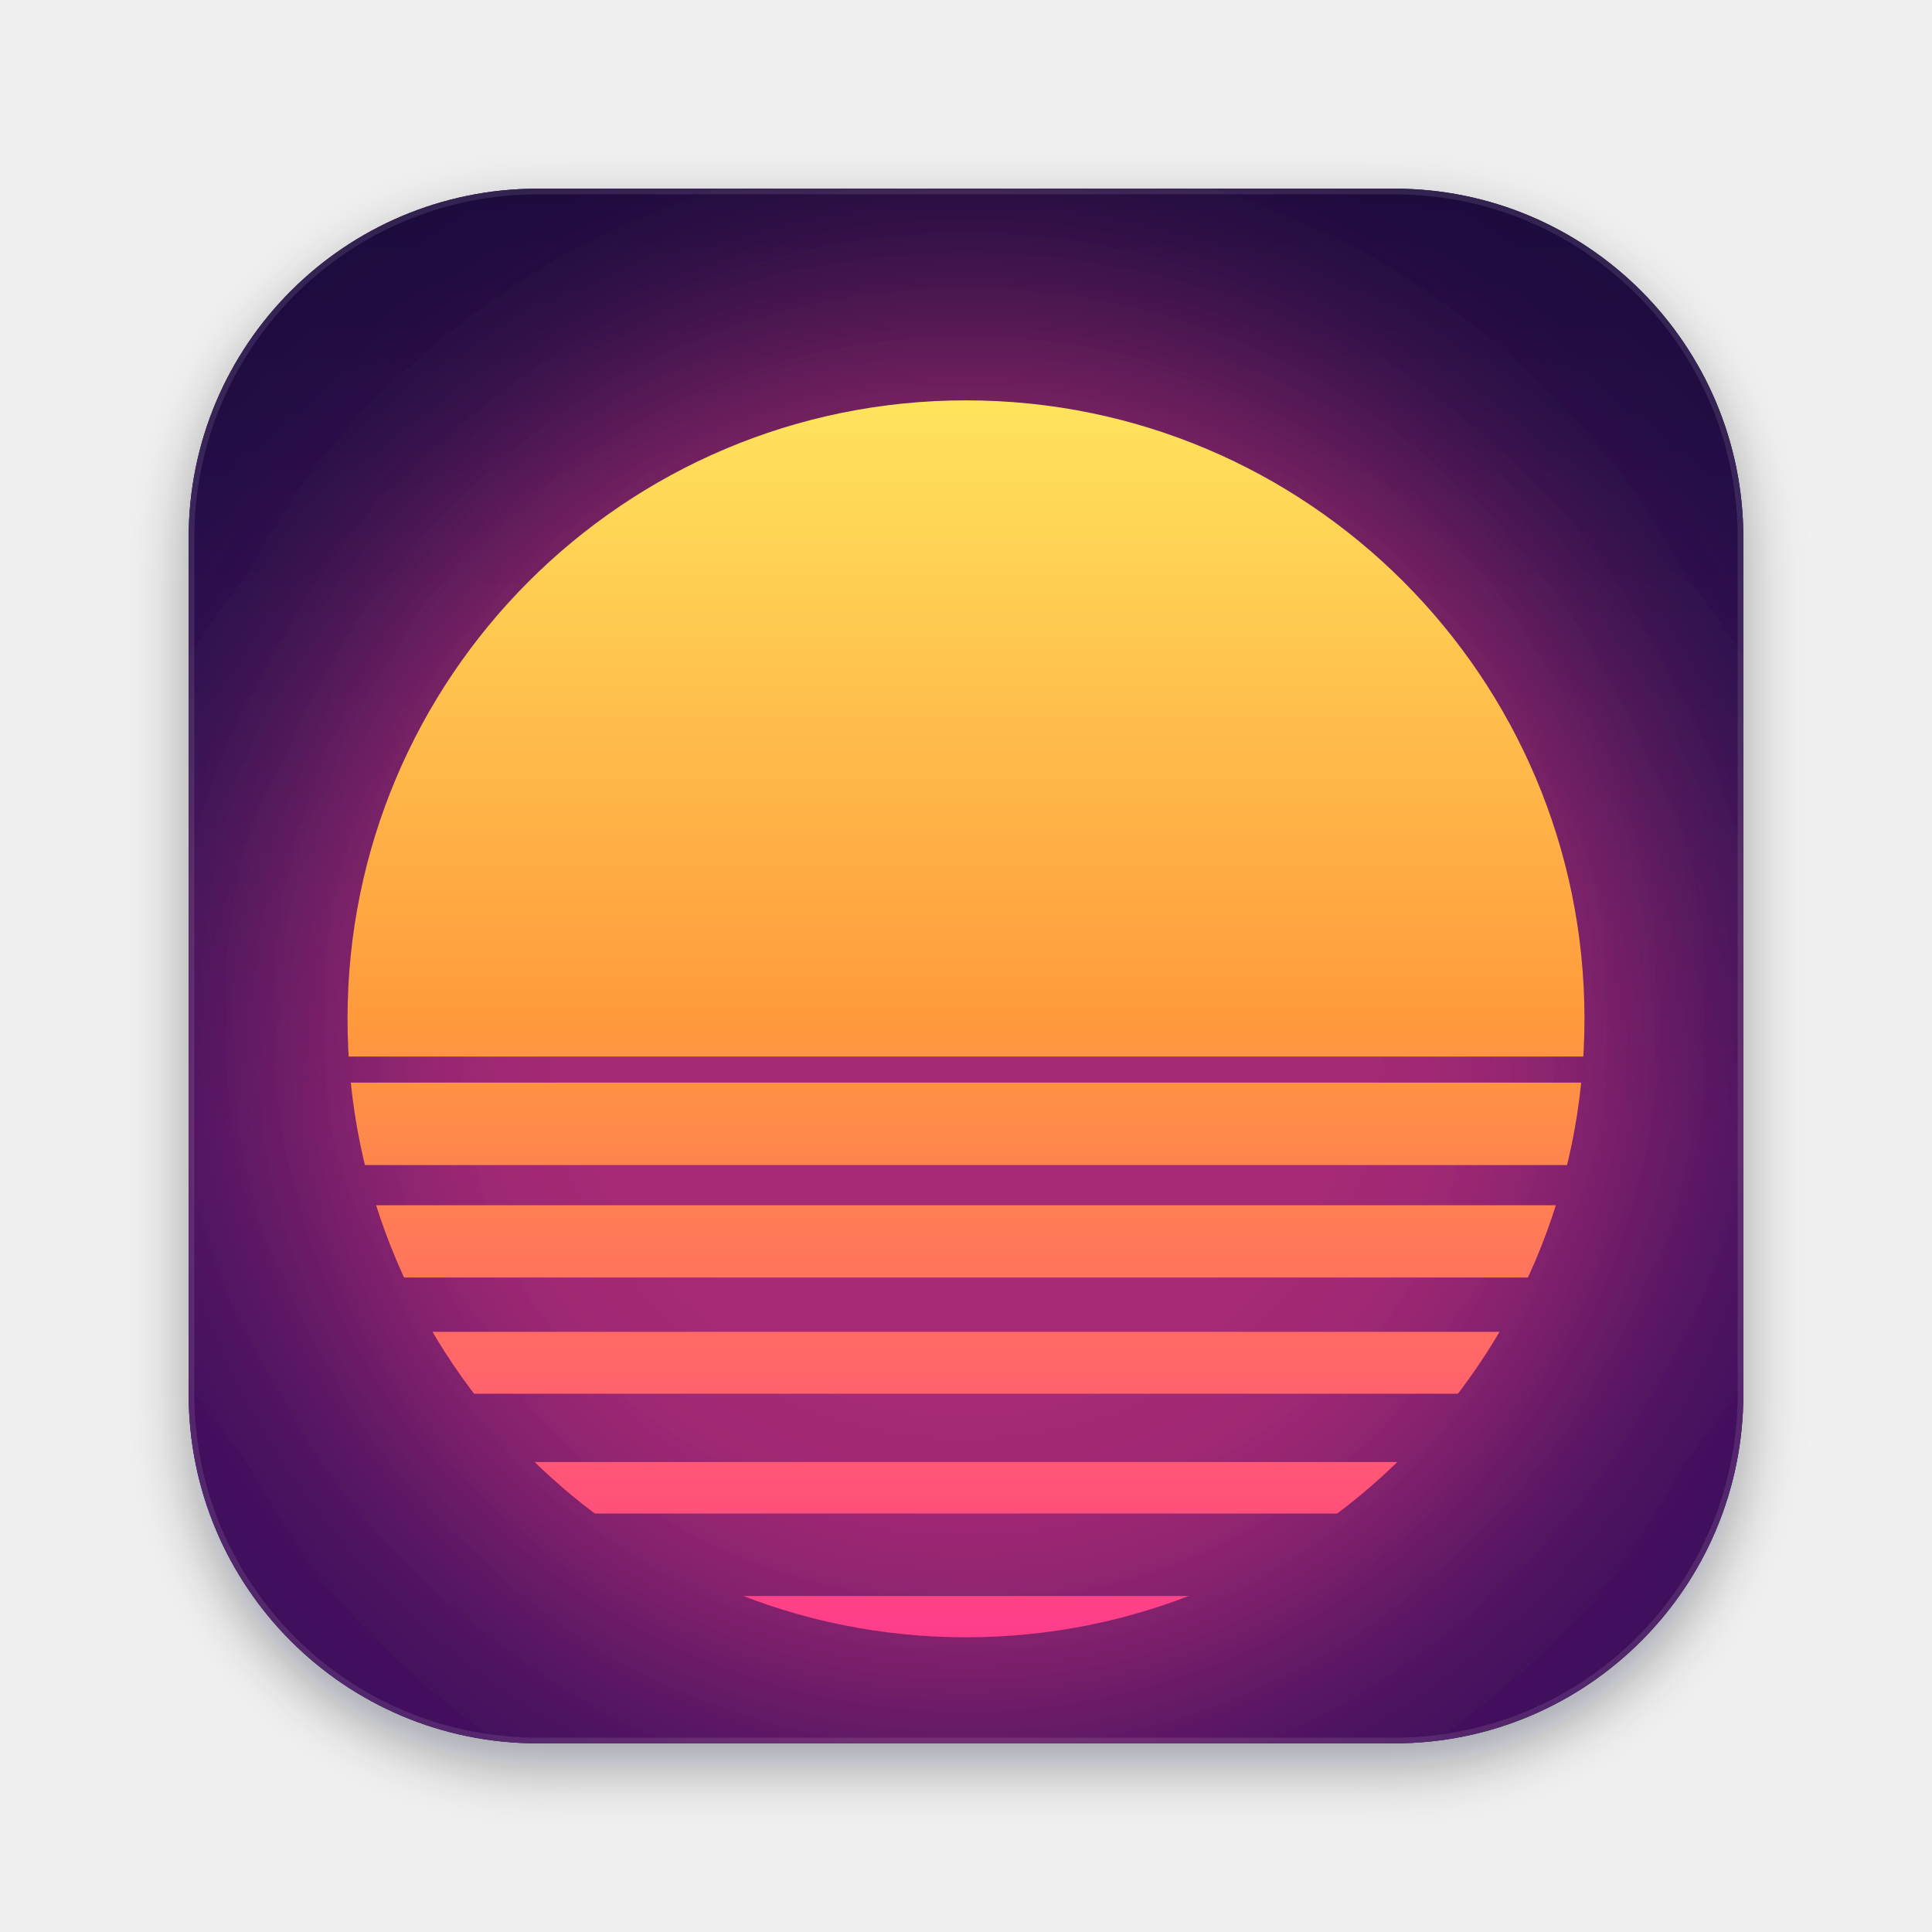
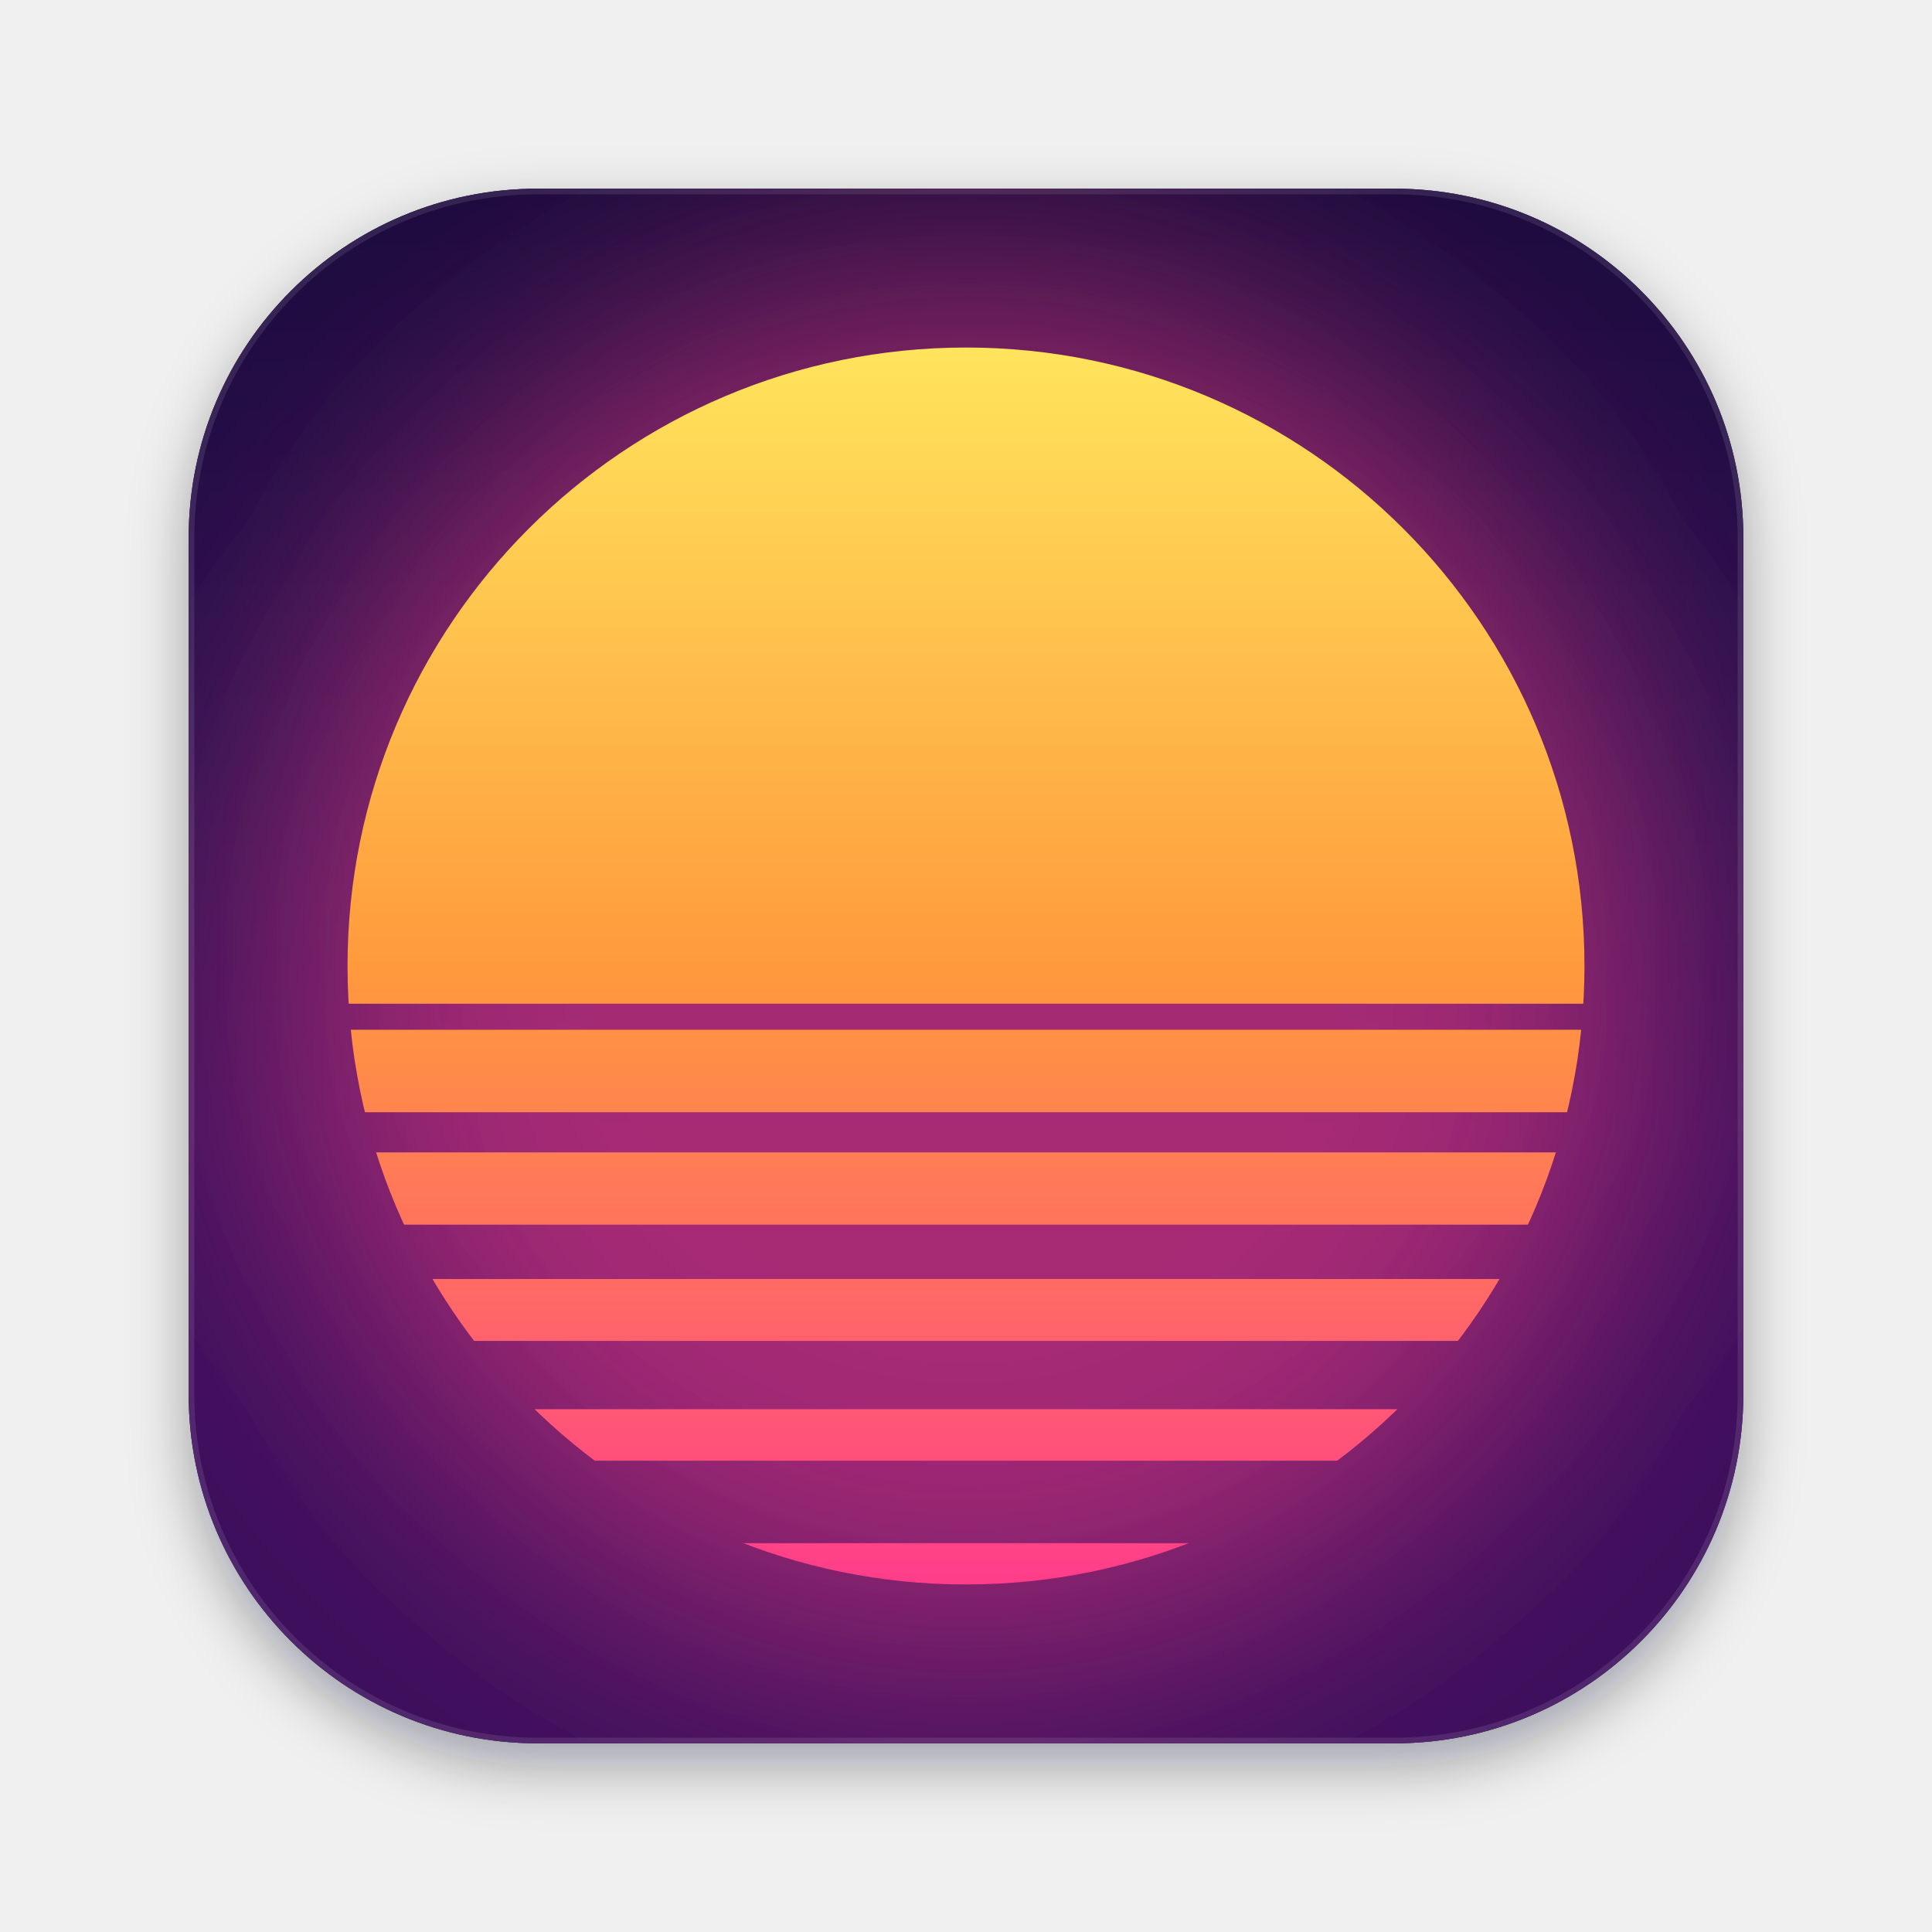
<svg xmlns="http://www.w3.org/2000/svg" viewBox="0 0 1024 1024" width="1024" height="1024">
  <defs>
    <clipPath id="calm-1024-body">
      <rect x="100" y="100" width="824" height="824" rx="185" />
    </clipPath>
    <filter id="calm-1024-sh" filterUnits="userSpaceOnUse" x="0" y="0" width="1024" height="1024">
      <feDropShadow dx="0" dy="12" stdDeviation="16" flood-color="#0B0418" flood-opacity="0.34" />
    </filter>
    <linearGradient id="calm-1024-sky" gradientUnits="userSpaceOnUse" x1="0" y1="100" x2="0" y2="600">
      <stop offset="0" stop-color="#1A0B3D" stop-opacity="1" />
      <stop offset="0.6" stop-color="#28104F" stop-opacity="1" />
      <stop offset="1" stop-color="#3B0F5C" stop-opacity="1" />
    </linearGradient>
    <filter id="calm-1024-blur72_1" filterUnits="userSpaceOnUse" x="0" y="0" width="1024" height="1024">
      <feGaussianBlur stdDeviation="72.1" />
    </filter>
-     <linearGradient id="calm-1024-sun" gradientUnits="userSpaceOnUse" x1="0" y1="212.2" x2="0" y2="867.8">
+     <linearGradient id="calm-1024-sun" gradientUnits="userSpaceOnUse" x1="0" y1="184.2" x2="0" y2="839.8">
      <stop offset="0" stop-color="#FFE45C" stop-opacity="1" />
      <stop offset="0.5" stop-color="#FF9A3C" stop-opacity="1" />
      <stop offset="1" stop-color="#FF3D8B" stop-opacity="1" />
    </linearGradient>
    <mask id="calm-1024-sungaps" maskUnits="userSpaceOnUse" x="0" y="0" width="1024" height="1024">
      <rect x="0" y="0" width="1024" height="1024" fill="#fff" />
-       <rect x="-200" y="560.0" width="1424" height="13.8" fill="#000" />
-       <rect x="-200" y="617.5" width="1424" height="21.3" fill="#000" />
-       <rect x="-200" y="677.1" width="1424" height="28.8" fill="#000" />
-       <rect x="-200" y="738.7" width="1424" height="36.2" fill="#000" />
-       <rect x="-200" y="802.2" width="1424" height="43.7" fill="#000" />
+       <rect x="-200" y="532.0" width="1424" height="13.8" fill="#000" />
+       <rect x="-200" y="589.5" width="1424" height="21.3" fill="#000" />
+       <rect x="-200" y="649.1" width="1424" height="28.8" fill="#000" />
+       <rect x="-200" y="710.7" width="1424" height="36.2" fill="#000" />
+       <rect x="-200" y="774.2" width="1424" height="43.7" fill="#000" />
    </mask>
  </defs>
  <rect x="100" y="100" width="824" height="824" rx="185" fill="#1A0B3D" filter="url(#calm-1024-sh)" />
  <g clip-path="url(#calm-1024-body)">
    <rect x="0" y="0" width="1024" height="1024" fill="url(#calm-1024-sky)" />
-     <circle cx="512" cy="540" r="367.1" fill="#FF3D8B" fill-opacity="0.55" filter="url(#calm-1024-blur72_1)" />
-     <circle cx="512" cy="540" r="327.8" fill="url(#calm-1024-sun)" mask="url(#calm-1024-sungaps)" />
+     <circle cx="512" cy="512" r="367.1" fill="#FF3D8B" fill-opacity="0.55" filter="url(#calm-1024-blur72_1)" />
+     <circle cx="512" cy="512" r="327.8" fill="url(#calm-1024-sun)" mask="url(#calm-1024-sungaps)" />
  </g>
  <rect x="101.5" y="101.5" width="821" height="821" rx="183.5" fill="none" stroke="#ffffff" stroke-opacity="0.10" stroke-width="3" />
</svg>
